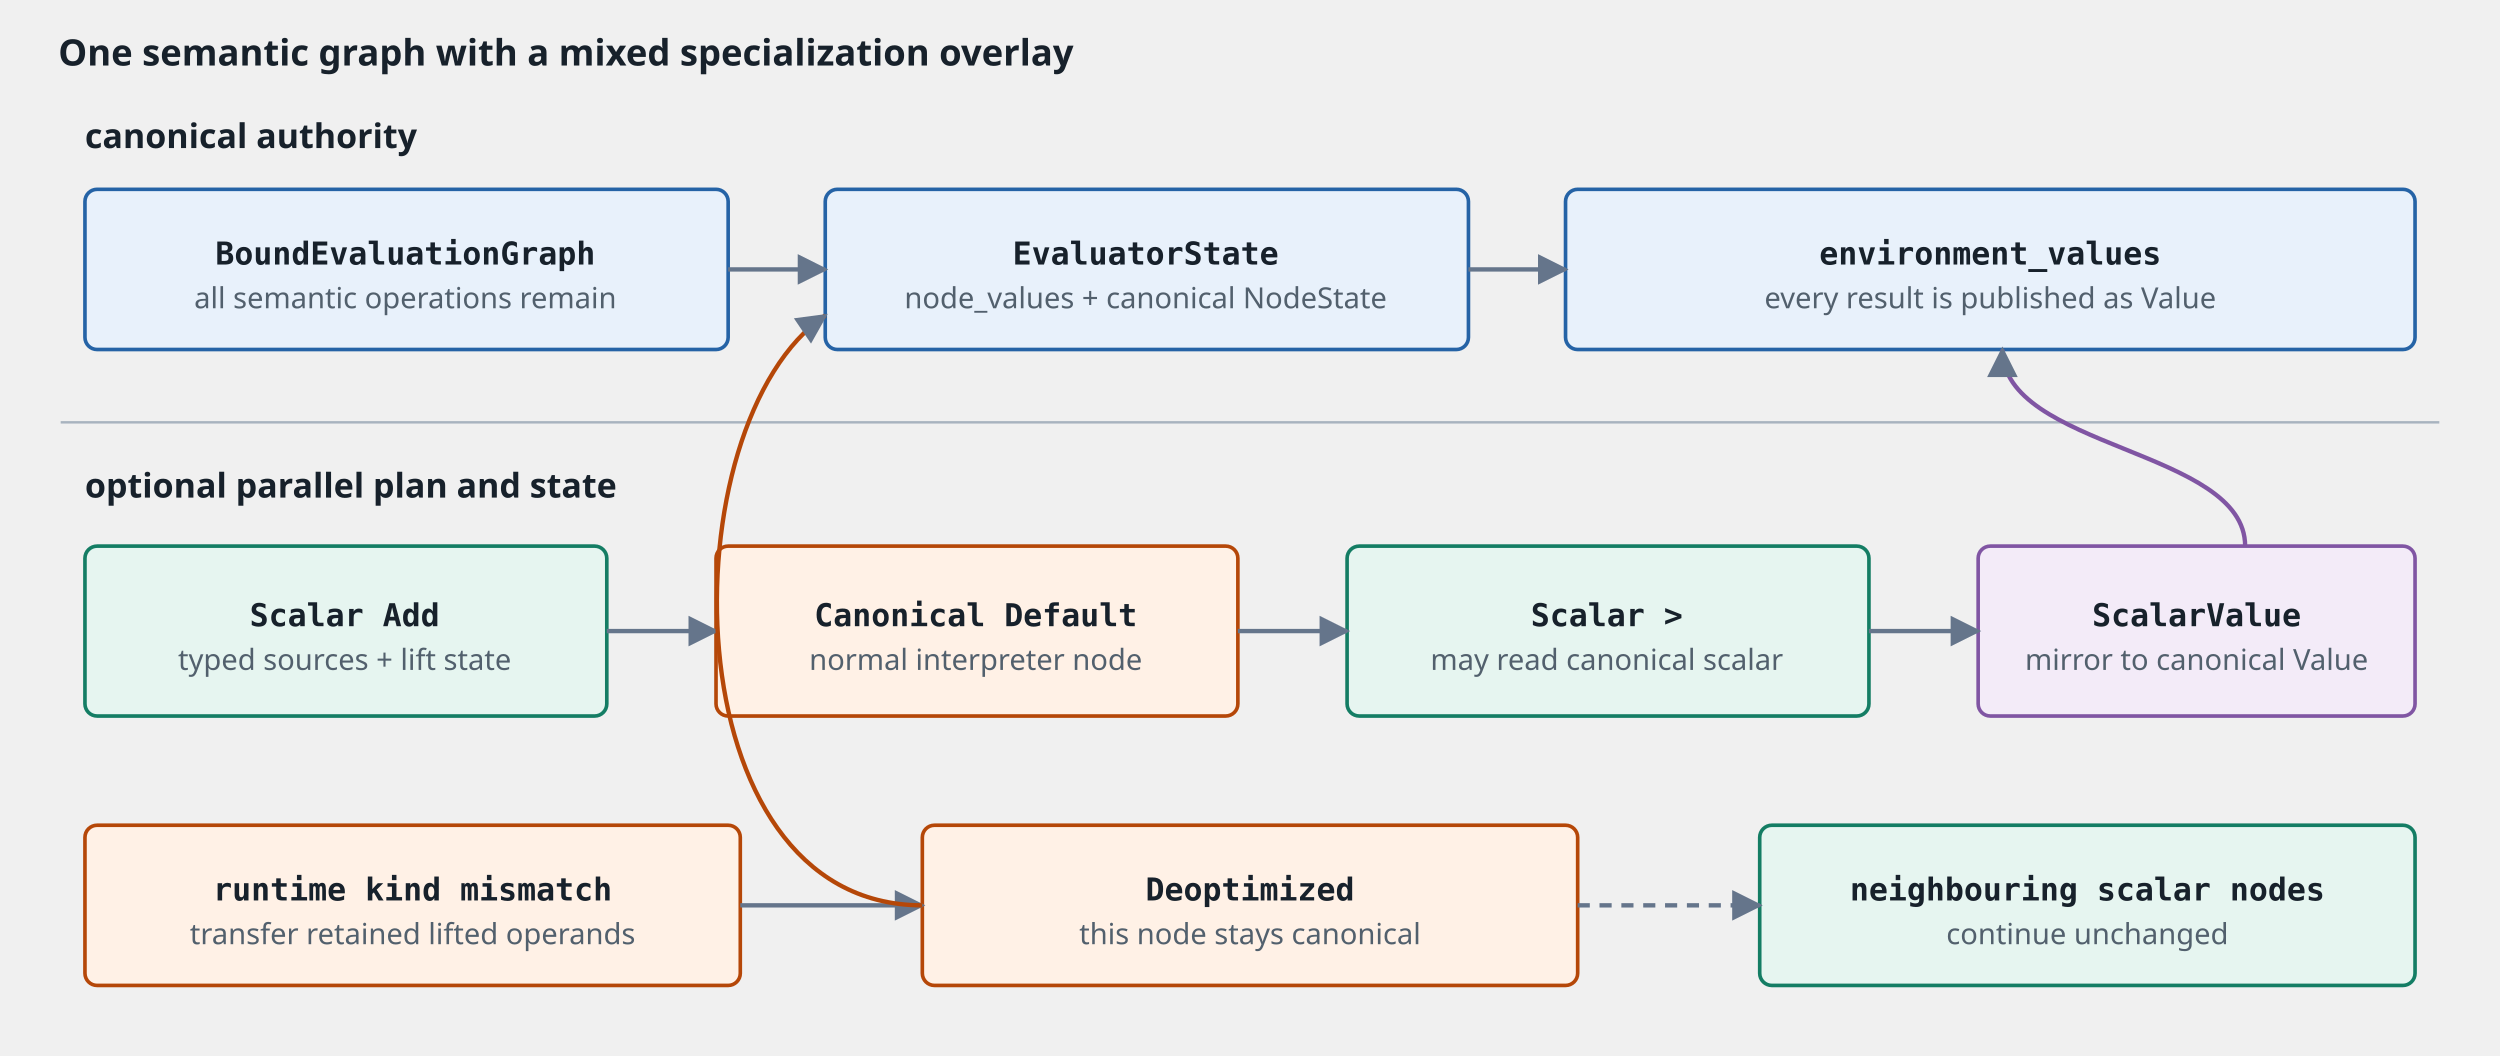
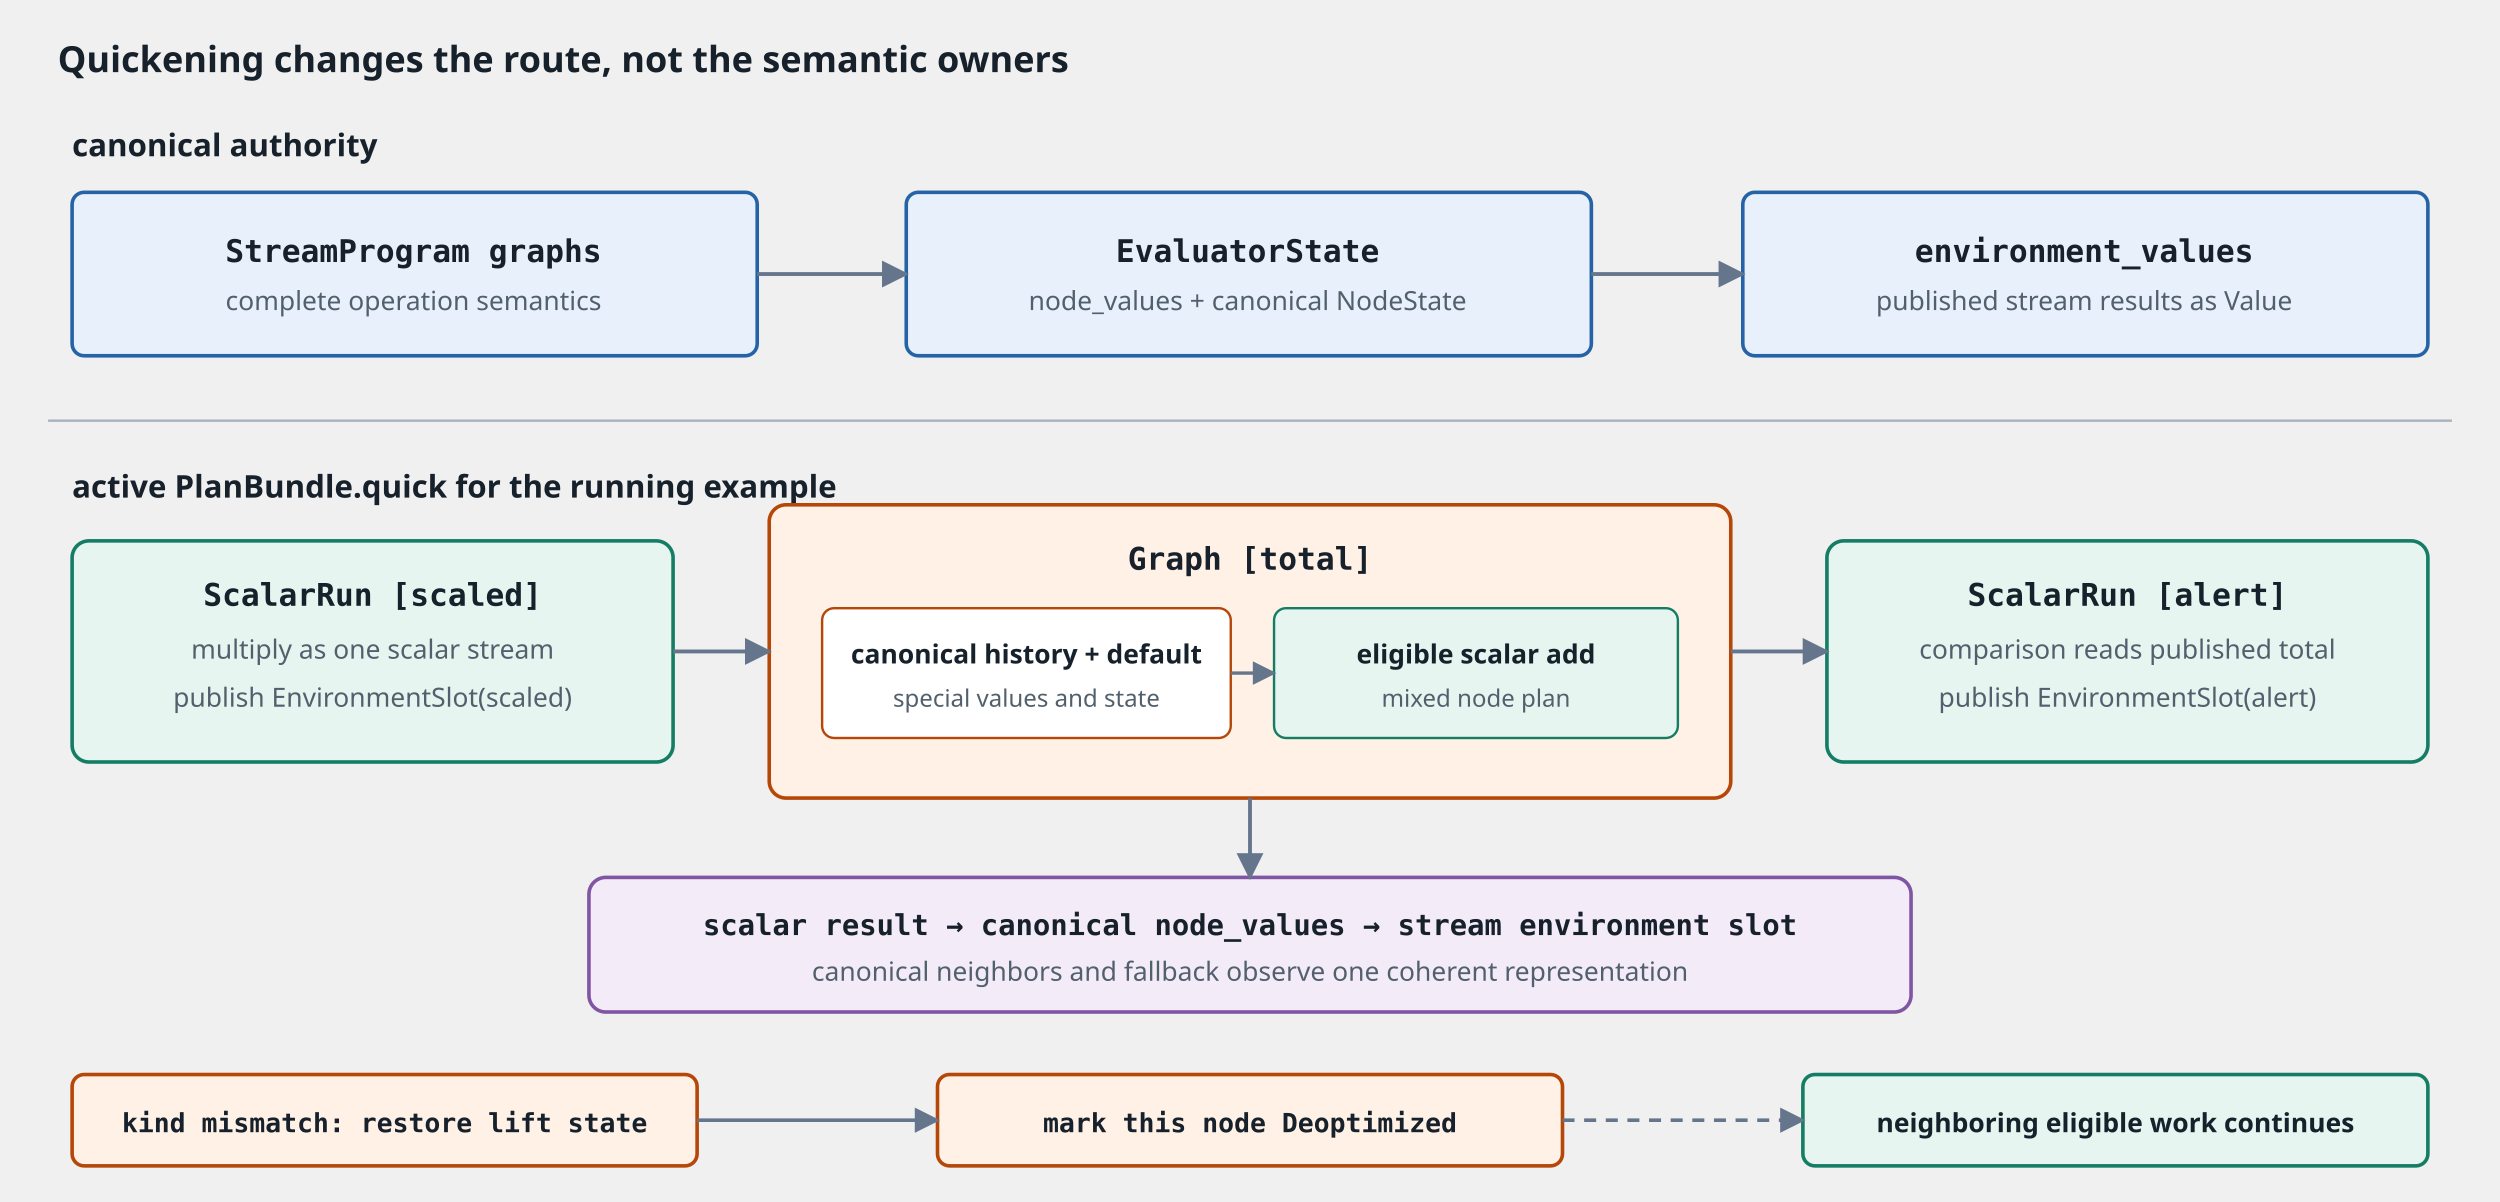
- <svg xmlns="http://www.w3.org/2000/svg" viewBox="0 0 1030 435" role="img" aria-labelledby="specialization-arrow-title specialization-arrow-desc" style="width:100%;max-width:1030px;height:auto;background:#ffffff;border:1px solid #d0d7de;border-radius:6px">
+ <svg xmlns="http://www.w3.org/2000/svg" viewBox="0 0 1040 500" role="img" aria-labelledby="specialization-arrow-title specialization-arrow-desc" style="width:100%;max-width:1040px;height:auto;background:#ffffff;border:1px solid #d0d7de;border-radius:6px">
  <defs>
-     <marker id="specialization-arrow" viewBox="0 0 10 10" refX="9" refY="5" markerWidth="7" markerHeight="7" orient="auto-start-reverse">
+     <marker id="specialization-arrow" markerWidth="7" markerHeight="7" refX="9" refY="5" viewBox="0 0 10 10" orient="auto" markerUnits="strokeWidth">
      <path d="M 0 0 L 10 5 L 0 10 z" fill="#65758b" />
    </marker>
  </defs>
-   <text x="24" y="27" text-anchor="start" font-family="system-ui, sans-serif" font-size="15" font-weight="700" fill="#17212b">One semantic graph with a mixed specialization overlay</text>
-   <text x="35" y="61" text-anchor="start" font-family="system-ui, sans-serif" font-size="14" font-weight="600" fill="#17212b">canonical authority</text>
-   <rect x="35" y="78" width="265" height="66" rx="5" fill="#e8f1fb" stroke="#2563a6" stroke-width="1.5" />
-   <text x="167" y="109" text-anchor="middle" font-family="ui-monospace, monospace" font-size="13" font-weight="600" fill="#17212b">BoundEvaluationGraph</text>
-   <text x="167" y="127" text-anchor="middle" font-family="system-ui, sans-serif" font-size="12" font-weight="400" fill="#52606d">all semantic operations remain</text>
-   <rect x="340" y="78" width="265" height="66" rx="5" fill="#e8f1fb" stroke="#2563a6" stroke-width="1.5" />
-   <text x="472" y="109" text-anchor="middle" font-family="ui-monospace, monospace" font-size="13" font-weight="600" fill="#17212b">EvaluatorState</text>
-   <text x="472" y="127" text-anchor="middle" font-family="system-ui, sans-serif" font-size="12" font-weight="400" fill="#52606d">node_values + canonical NodeState</text>
-   <rect x="645" y="78" width="350" height="66" rx="5" fill="#e8f1fb" stroke="#2563a6" stroke-width="1.5" />
-   <text x="820" y="109" text-anchor="middle" font-family="ui-monospace, monospace" font-size="13" font-weight="600" fill="#17212b">environment_values</text>
-   <text x="820" y="127" text-anchor="middle" font-family="system-ui, sans-serif" font-size="12" font-weight="400" fill="#52606d">every result is published as Value</text>
-   <line x1="300" y1="111" x2="340" y2="111" stroke="#65758b" stroke-width="1.8" marker-end="url(#specialization-arrow)" />
-   <line x1="605" y1="111" x2="645" y2="111" stroke="#65758b" stroke-width="1.8" marker-end="url(#specialization-arrow)" />
-   <line x1="25" y1="174" x2="1005" y2="174" stroke="#a8b3bf" stroke-width="1" />
-   <text x="35" y="205" text-anchor="start" font-family="system-ui, sans-serif" font-size="14" font-weight="600" fill="#17212b">optional parallel plan and state</text>
-   <rect x="35" y="225" width="215" height="70" rx="5" fill="#e6f5f0" stroke="#147d64" stroke-width="1.5" />
-   <text x="142" y="258" text-anchor="middle" font-family="ui-monospace, monospace" font-size="13" font-weight="600" fill="#17212b">Scalar Add</text>
-   <text x="142" y="276" text-anchor="middle" font-family="system-ui, sans-serif" font-size="12" font-weight="400" fill="#52606d">typed sources + lift state</text>
-   <rect x="295" y="225" width="215" height="70" rx="5" fill="#fff1e6" stroke="#b54708" stroke-width="1.5" />
-   <text x="402" y="258" text-anchor="middle" font-family="ui-monospace, monospace" font-size="13" font-weight="600" fill="#17212b">Canonical Default</text>
-   <text x="402" y="276" text-anchor="middle" font-family="system-ui, sans-serif" font-size="12" font-weight="400" fill="#52606d">normal interpreter node</text>
-   <rect x="555" y="225" width="215" height="70" rx="5" fill="#e6f5f0" stroke="#147d64" stroke-width="1.5" />
-   <text x="662" y="258" text-anchor="middle" font-family="ui-monospace, monospace" font-size="13" font-weight="600" fill="#17212b">Scalar &gt;</text>
-   <text x="662" y="276" text-anchor="middle" font-family="system-ui, sans-serif" font-size="12" font-weight="400" fill="#52606d">may read canonical scalar</text>
-   <rect x="815" y="225" width="180" height="70" rx="5" fill="#f3ebf8" stroke="#8055a3" stroke-width="1.5" />
-   <text x="905" y="258" text-anchor="middle" font-family="ui-monospace, monospace" font-size="13" font-weight="600" fill="#17212b">ScalarValue</text>
-   <text x="905" y="276" text-anchor="middle" font-family="system-ui, sans-serif" font-size="12" font-weight="400" fill="#52606d">mirror to canonical Value</text>
-   <line x1="250" y1="260" x2="295" y2="260" stroke="#65758b" stroke-width="1.8" marker-end="url(#specialization-arrow)" />
-   <line x1="510" y1="260" x2="555" y2="260" stroke="#65758b" stroke-width="1.8" marker-end="url(#specialization-arrow)" />
-   <line x1="770" y1="260" x2="815" y2="260" stroke="#65758b" stroke-width="1.8" marker-end="url(#specialization-arrow)" />
-   <path d="M 925 225 C 925 185, 825 185, 825 144" fill="none" stroke="#8055a3" stroke-width="1.8" marker-end="url(#specialization-arrow)" />
-   <rect x="35" y="340" width="270" height="66" rx="5" fill="#fff1e6" stroke="#b54708" stroke-width="1.5" />
-   <text x="170" y="371" text-anchor="middle" font-family="ui-monospace, monospace" font-size="13" font-weight="600" fill="#17212b">runtime kind mismatch</text>
-   <text x="170" y="389" text-anchor="middle" font-family="system-ui, sans-serif" font-size="12" font-weight="400" fill="#52606d">transfer retained lifted operands</text>
-   <rect x="380" y="340" width="270" height="66" rx="5" fill="#fff1e6" stroke="#b54708" stroke-width="1.5" />
-   <text x="515" y="371" text-anchor="middle" font-family="ui-monospace, monospace" font-size="13" font-weight="600" fill="#17212b">Deoptimized</text>
-   <text x="515" y="389" text-anchor="middle" font-family="system-ui, sans-serif" font-size="12" font-weight="400" fill="#52606d">this node stays canonical</text>
-   <rect x="725" y="340" width="270" height="66" rx="5" fill="#e6f5f0" stroke="#147d64" stroke-width="1.5" />
-   <text x="860" y="371" text-anchor="middle" font-family="ui-monospace, monospace" font-size="13" font-weight="600" fill="#17212b">neighbouring scalar nodes</text>
-   <text x="860" y="389" text-anchor="middle" font-family="system-ui, sans-serif" font-size="12" font-weight="400" fill="#52606d">continue unchanged</text>
-   <line x1="305" y1="373" x2="380" y2="373" stroke="#65758b" stroke-width="1.8" marker-end="url(#specialization-arrow)" />
-   <line x1="650" y1="373" x2="725" y2="373" stroke="#65758b" stroke-width="1.8" marker-end="url(#specialization-arrow)" stroke-dasharray="5 4" />
-   <path d="M 380 373 C 275 373, 275 174, 340 130" fill="none" stroke="#b54708" stroke-width="1.8" marker-end="url(#specialization-arrow)" />
+   <text x="24" y="30" font-family="system-ui, sans-serif" font-size="15" font-weight="700" fill="#17212b">Quickening changes the route, not the semantic owners</text>
+   <text x="30" y="65" font-family="system-ui, sans-serif" font-size="13" font-weight="600" fill="#17212b">canonical authority</text>
+   <rect x="30" y="80" width="285" height="68" rx="5" fill="#e8f1fb" stroke="#2563a6" stroke-width="1.5" />
+   <text x="172" y="109" text-anchor="middle" font-family="ui-monospace, monospace" font-size="13" font-weight="600" fill="#17212b">StreamProgram graphs</text>
+   <text x="172" y="129" text-anchor="middle" font-family="system-ui, sans-serif" font-size="11" fill="#52606d">complete operation semantics</text>
+   <rect x="377" y="80" width="285" height="68" rx="5" fill="#e8f1fb" stroke="#2563a6" stroke-width="1.5" />
+   <text x="519" y="109" text-anchor="middle" font-family="ui-monospace, monospace" font-size="13" font-weight="600" fill="#17212b">EvaluatorState</text>
+   <text x="519" y="129" text-anchor="middle" font-family="system-ui, sans-serif" font-size="11" fill="#52606d">node_values + canonical NodeState</text>
+   <rect x="725" y="80" width="285" height="68" rx="5" fill="#e8f1fb" stroke="#2563a6" stroke-width="1.5" />
+   <text x="867" y="109" text-anchor="middle" font-family="ui-monospace, monospace" font-size="13" font-weight="600" fill="#17212b">environment_values</text>
+   <text x="867" y="129" text-anchor="middle" font-family="system-ui, sans-serif" font-size="11" fill="#52606d">published stream results as Value</text>
+   <path d="M 315 114 H 377" fill="none" stroke="#65758b" stroke-width="1.6" marker-end="url(#specialization-arrow)" />
+   <path d="M 662 114 H 725" fill="none" stroke="#65758b" stroke-width="1.6" marker-end="url(#specialization-arrow)" />
+   <line x1="20" y1="175" x2="1020" y2="175" stroke="#a8b3bf" />
+   <text x="30" y="207" font-family="system-ui, sans-serif" font-size="13" font-weight="600" fill="#17212b">active PlanBundle.quick for the running example</text>
+   <rect x="30" y="225" width="250" height="92" rx="7" fill="#e6f5f0" stroke="#147d64" stroke-width="1.5" />
+   <text x="155" y="252" text-anchor="middle" font-family="ui-monospace, monospace" font-size="13" font-weight="600" fill="#17212b">ScalarRun [scaled]</text>
+   <text x="155" y="274" text-anchor="middle" font-family="system-ui, sans-serif" font-size="11" fill="#52606d">multiply as one scalar stream</text>
+   <text x="155" y="294" text-anchor="middle" font-family="system-ui, sans-serif" font-size="11" fill="#52606d">publish EnvironmentSlot(scaled)</text>
+   <rect x="320" y="210" width="400" height="122" rx="7" fill="#fff1e6" stroke="#b54708" stroke-width="1.5" />
+   <text x="520" y="237" text-anchor="middle" font-family="ui-monospace, monospace" font-size="13" font-weight="600" fill="#17212b">Graph [total]</text>
+   <rect x="342" y="253" width="170" height="54" rx="5" fill="#ffffff" stroke="#b54708" />
+   <text x="427" y="276" text-anchor="middle" font-family="system-ui, sans-serif" font-size="11" font-weight="600" fill="#17212b">canonical history + default</text>
+   <text x="427" y="294" text-anchor="middle" font-family="system-ui, sans-serif" font-size="10" fill="#52606d">special values and state</text>
+   <rect x="530" y="253" width="168" height="54" rx="5" fill="#e6f5f0" stroke="#147d64" />
+   <text x="614" y="276" text-anchor="middle" font-family="system-ui, sans-serif" font-size="11" font-weight="600" fill="#17212b">eligible scalar add</text>
+   <text x="614" y="294" text-anchor="middle" font-family="system-ui, sans-serif" font-size="10" fill="#52606d">mixed node plan</text>
+   <path d="M 512 280 H 530" fill="none" stroke="#65758b" stroke-width="1.4" marker-end="url(#specialization-arrow)" />
+   <rect x="760" y="225" width="250" height="92" rx="7" fill="#e6f5f0" stroke="#147d64" stroke-width="1.5" />
+   <text x="885" y="252" text-anchor="middle" font-family="ui-monospace, monospace" font-size="13" font-weight="600" fill="#17212b">ScalarRun [alert]</text>
+   <text x="885" y="274" text-anchor="middle" font-family="system-ui, sans-serif" font-size="11" fill="#52606d">comparison reads published total</text>
+   <text x="885" y="294" text-anchor="middle" font-family="system-ui, sans-serif" font-size="11" fill="#52606d">publish EnvironmentSlot(alert)</text>
+   <path d="M 280 271 H 320" fill="none" stroke="#65758b" stroke-width="1.6" marker-end="url(#specialization-arrow)" />
+   <path d="M 720 271 H 760" fill="none" stroke="#65758b" stroke-width="1.6" marker-end="url(#specialization-arrow)" />
+   <rect x="245" y="365" width="550" height="56" rx="7" fill="#f3ebf8" stroke="#8055a3" stroke-width="1.5" />
+   <text x="520" y="389" text-anchor="middle" font-family="ui-monospace, monospace" font-size="12" font-weight="600" fill="#17212b">scalar result → canonical node_values → stream environment slot</text>
+   <text x="520" y="408" text-anchor="middle" font-family="system-ui, sans-serif" font-size="11" fill="#52606d">canonical neighbors and fallback observe one coherent representation</text>
+   <path d="M 520 332 V 365" fill="none" stroke="#65758b" stroke-width="1.6" marker-end="url(#specialization-arrow)" />
+   <rect x="30" y="447" width="260" height="38" rx="5" fill="#fff1e6" stroke="#b54708" stroke-width="1.5" />
+   <text x="160" y="471" text-anchor="middle" font-family="ui-monospace, monospace" font-size="11" font-weight="600" fill="#17212b">kind mismatch: restore lift state</text>
+   <rect x="390" y="447" width="260" height="38" rx="5" fill="#fff1e6" stroke="#b54708" stroke-width="1.5" />
+   <text x="520" y="471" text-anchor="middle" font-family="ui-monospace, monospace" font-size="11" font-weight="600" fill="#17212b">mark this node Deoptimized</text>
+   <rect x="750" y="447" width="260" height="38" rx="5" fill="#e6f5f0" stroke="#147d64" stroke-width="1.5" />
+   <text x="880" y="471" text-anchor="middle" font-family="system-ui, sans-serif" font-size="11" font-weight="600" fill="#17212b">neighboring eligible work continues</text>
+   <path d="M 290 466 H 390" fill="none" stroke="#65758b" stroke-width="1.5" marker-end="url(#specialization-arrow)" />
+   <path d="M 650 466 H 750" fill="none" stroke="#65758b" stroke-width="1.5" stroke-dasharray="5 4" marker-end="url(#specialization-arrow)" />
</svg>
